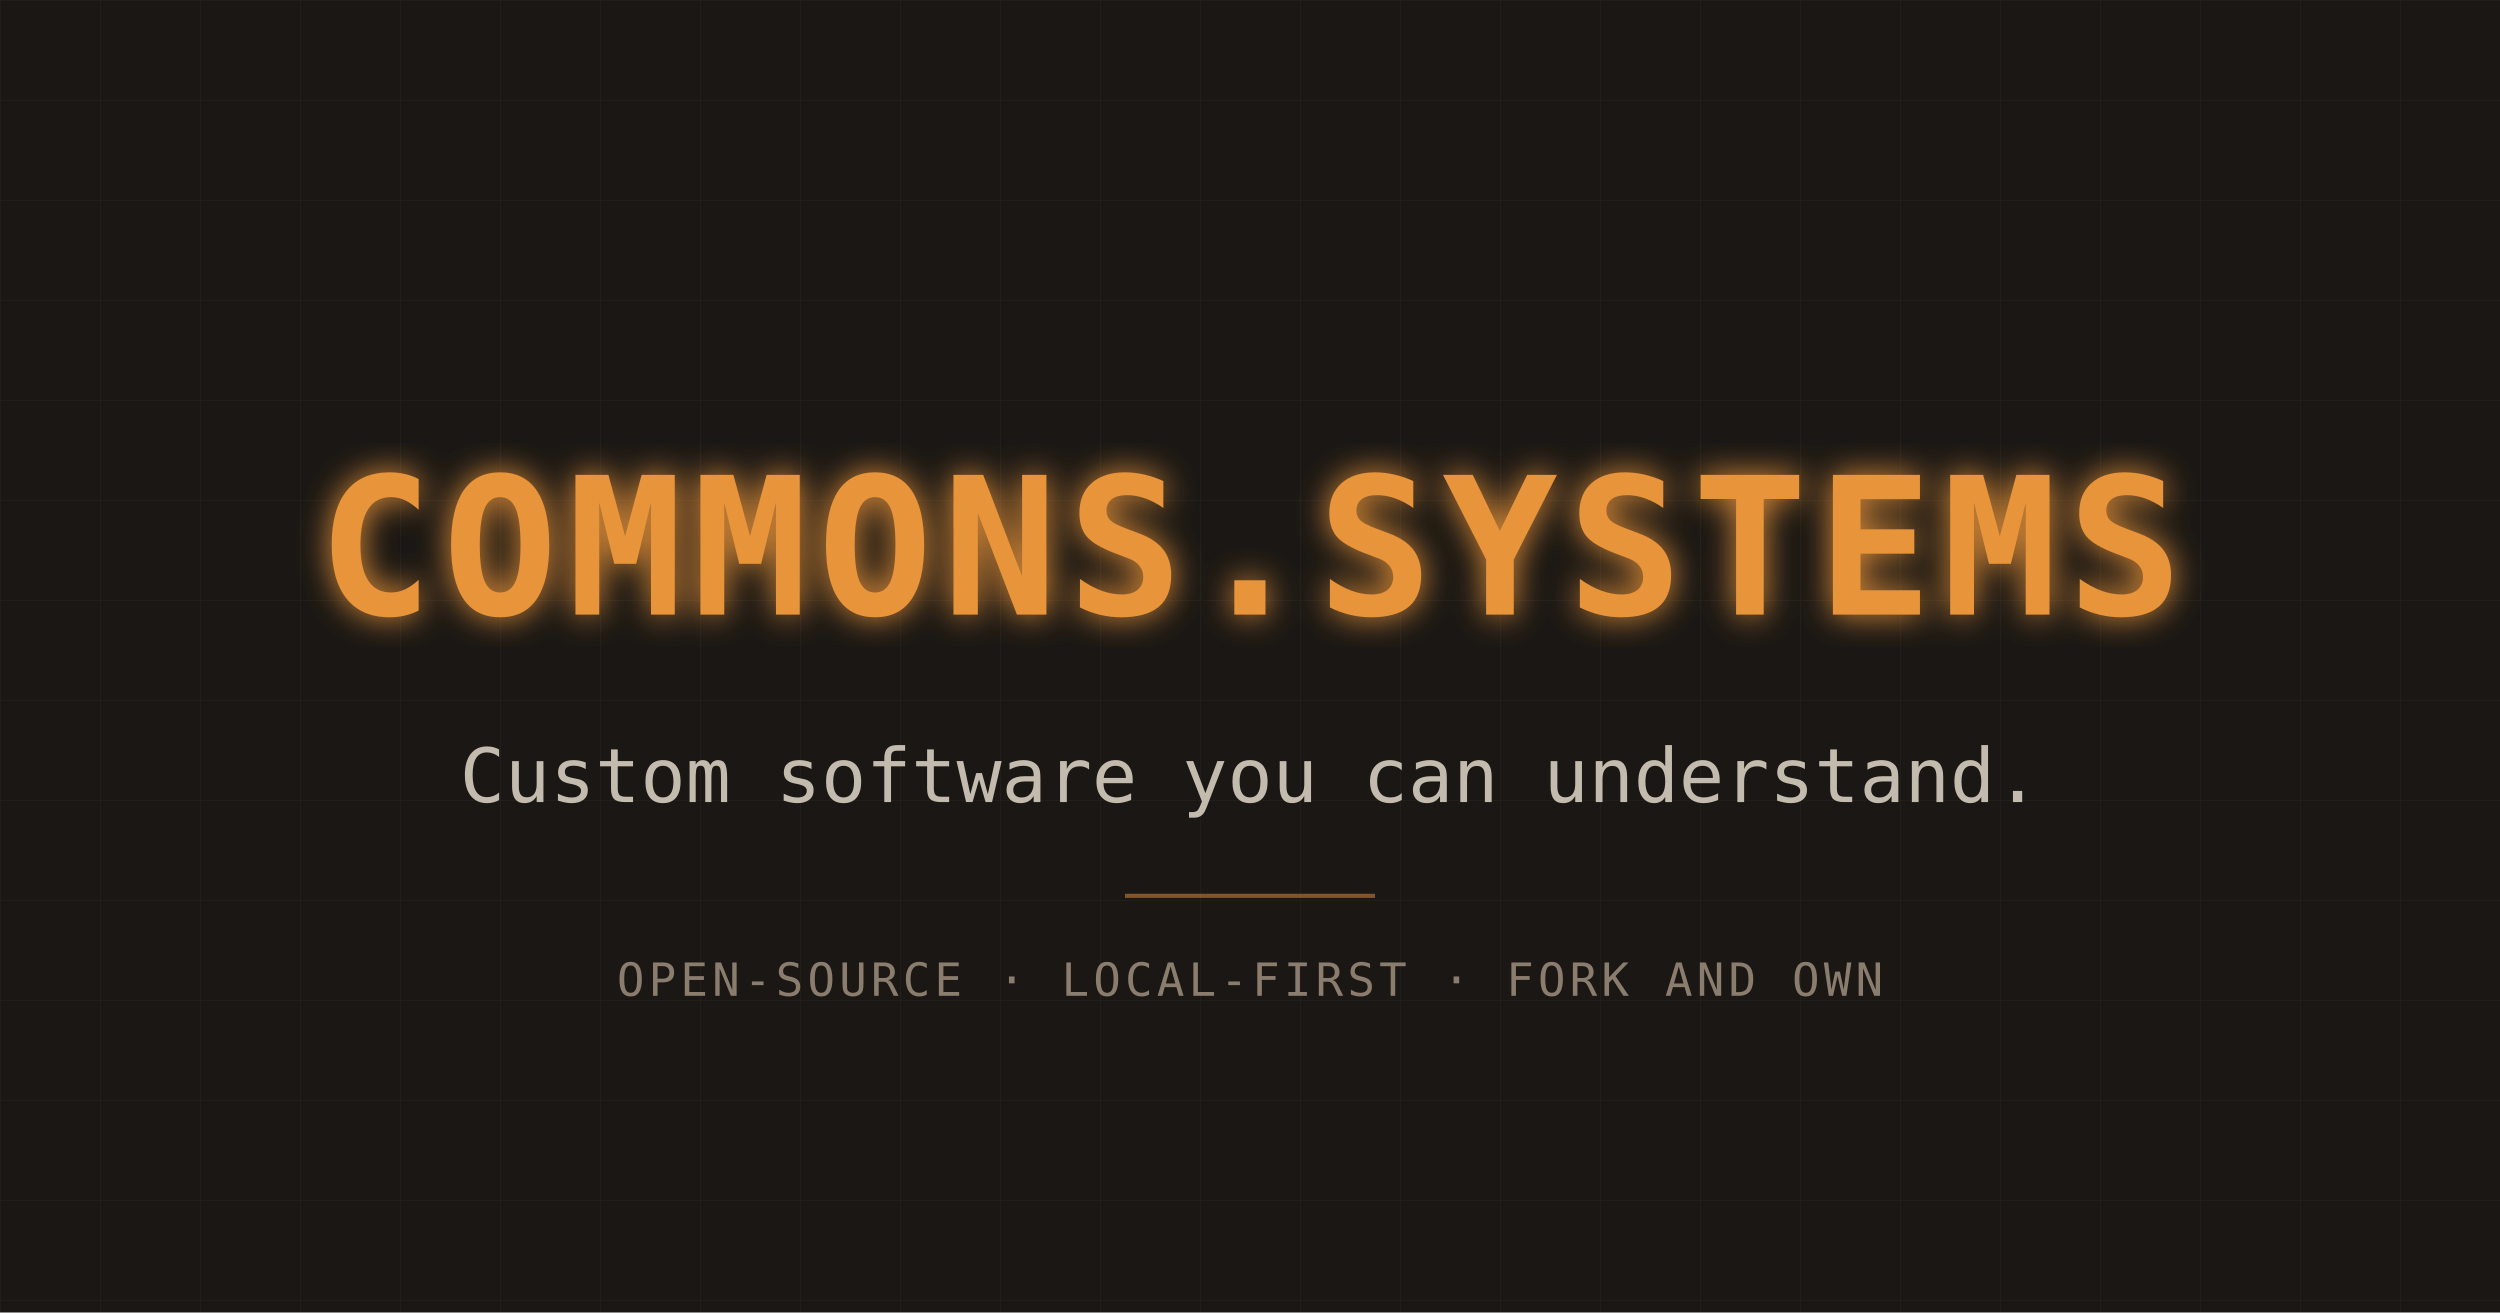
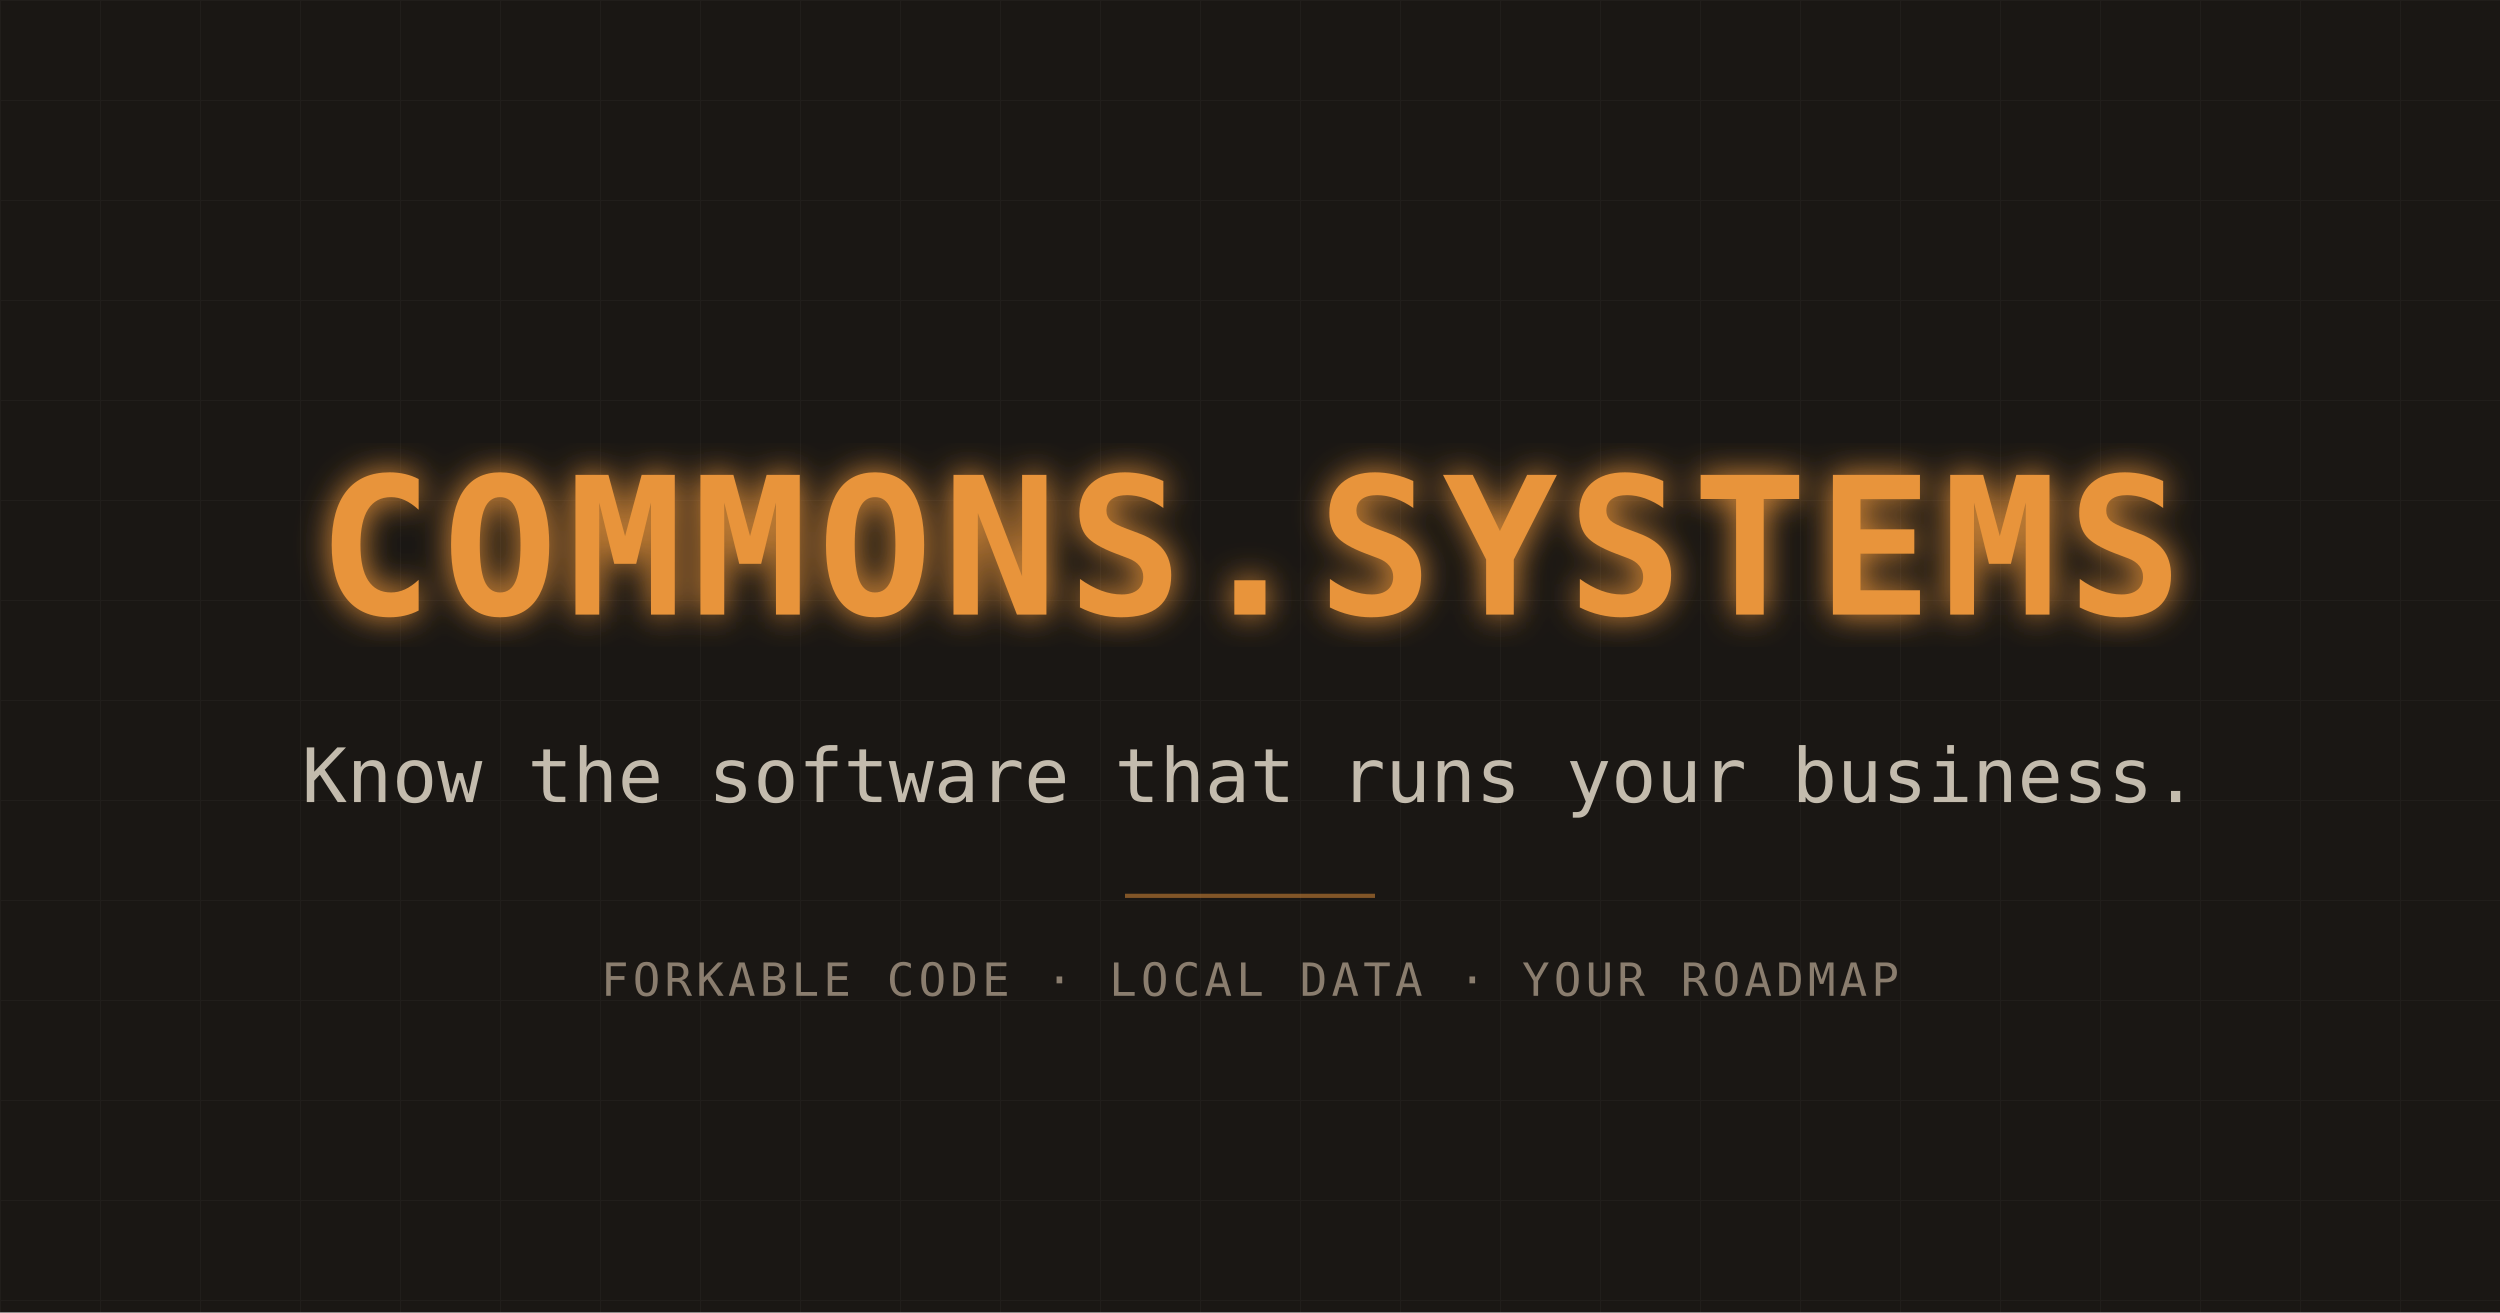
<svg xmlns="http://www.w3.org/2000/svg" width="1200" height="630" viewBox="0 0 1200 630">
  <defs>
    <pattern id="grid" x="0" y="0" width="48" height="48" patternUnits="userSpaceOnUse">
      <path d="M 48 0 L 0 0 0 48" fill="none" stroke="rgba(224, 216, 200, 0.04)" stroke-width="1" />
    </pattern>
    <filter id="glow" x="-20%" y="-20%" width="140%" height="140%">
      <feGaussianBlur stdDeviation="8" result="blur" />
      <feMerge>
        <feMergeNode in="blur" />
        <feMergeNode in="SourceGraphic" />
      </feMerge>
    </filter>
  </defs>
  <rect width="1200" height="630" fill="#1a1714" />
  <rect width="1200" height="630" fill="url(#grid)" />
  <text x="600" y="295" font-family="'IBM Plex Mono', ui-monospace, Menlo, Consolas, 'DejaVu Sans Mono', monospace" font-size="92" font-weight="700" letter-spacing="4.6" fill="#e8943a" text-anchor="middle" filter="url(#glow)">COMMONS.SYSTEMS</text>
-   <text x="600" y="385" font-family="'IBM Plex Mono', ui-monospace, Menlo, Consolas, 'DejaVu Sans Mono', monospace" font-size="36" font-weight="400" fill="#e0d8c8" text-anchor="middle" opacity="0.85">Custom software you can understand.</text>
+   <text x="600" y="385" font-family="'IBM Plex Mono', ui-monospace, Menlo, Consolas, 'DejaVu Sans Mono', monospace" font-size="36" font-weight="400" fill="#e0d8c8" text-anchor="middle" opacity="0.85">Know the software that runs your business.</text>
  <line x1="540" y1="430" x2="660" y2="430" stroke="#e8943a" stroke-width="2" opacity="0.5" />
-   <text x="600" y="478" font-family="'IBM Plex Mono', ui-monospace, Menlo, Consolas, 'DejaVu Sans Mono', monospace" font-size="22" font-weight="400" fill="#8a7d6e" text-anchor="middle" letter-spacing="2">OPEN-SOURCE · LOCAL-FIRST · FORK AND OWN</text>
+   <text x="600" y="478" font-family="'IBM Plex Mono', ui-monospace, Menlo, Consolas, 'DejaVu Sans Mono', monospace" font-size="22" font-weight="400" fill="#8a7d6e" text-anchor="middle" letter-spacing="2">FORKABLE CODE · LOCAL DATA · YOUR ROADMAP</text>
</svg>
